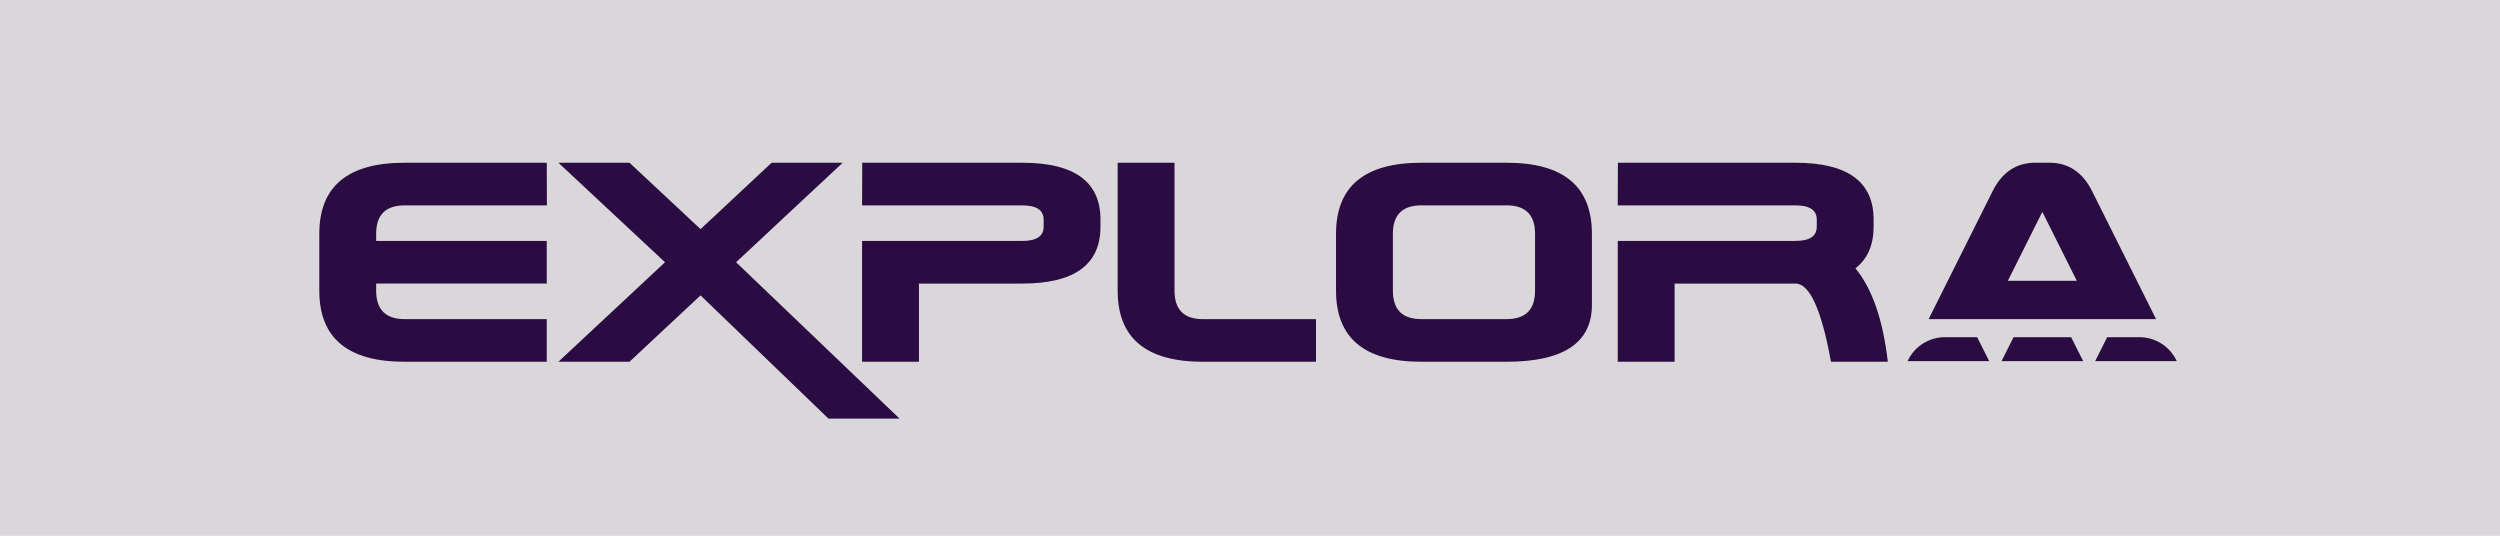
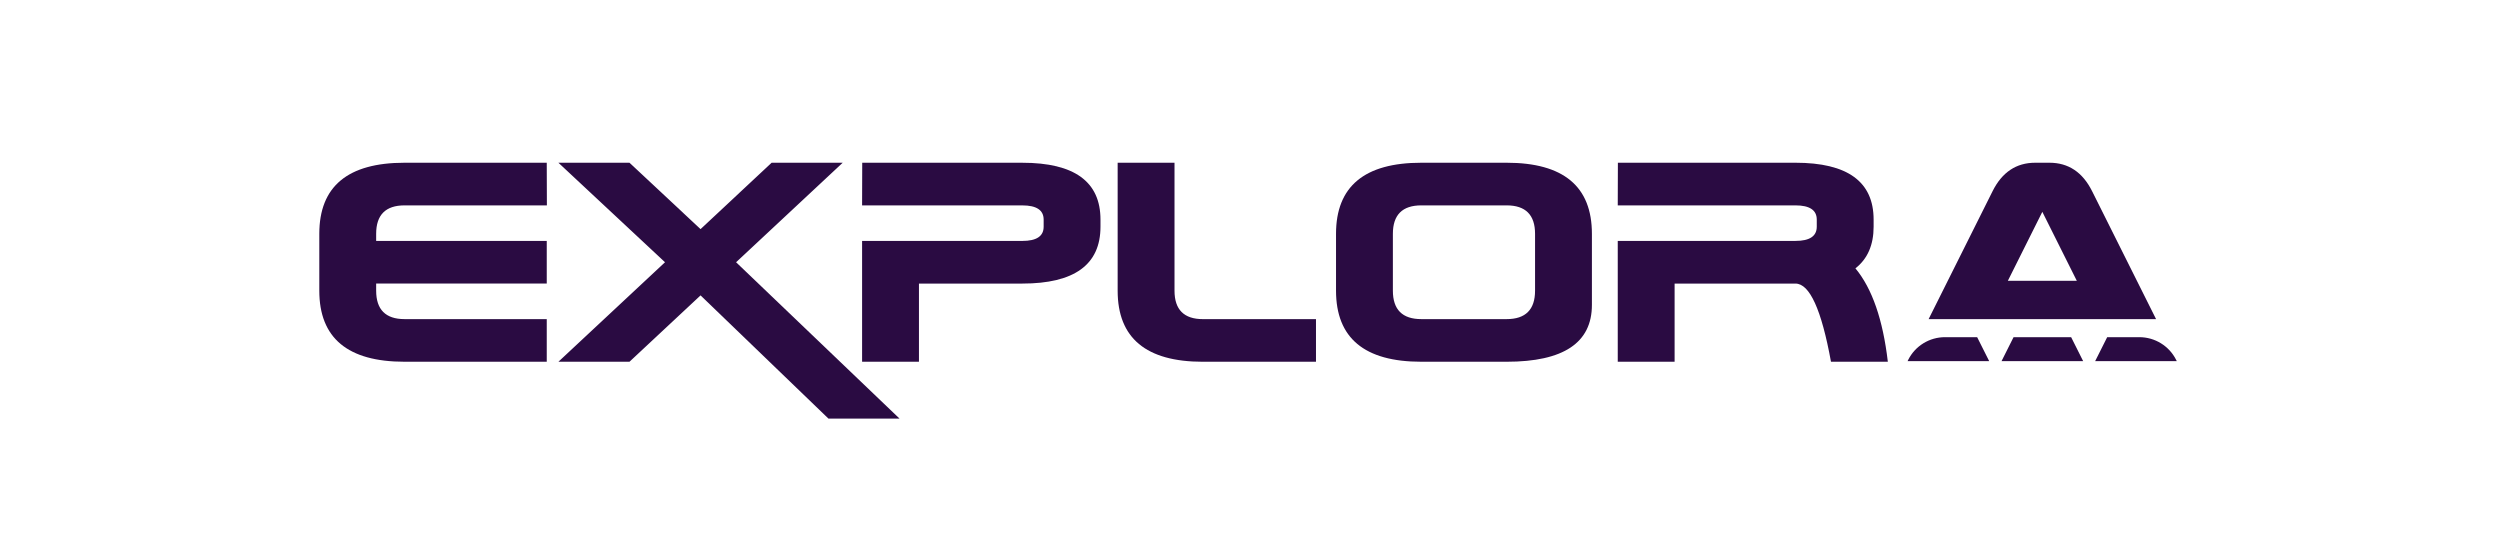
<svg xmlns="http://www.w3.org/2000/svg" id="Layer_1" data-name="Layer 1" viewBox="0 0 1288.75 276.22">
  <defs>
    <style>
-       .cls-1 {
-         fill: #dad7db;
-       }
- 
      .cls-2 {
        fill: #2a0b42;
      }
    </style>
  </defs>
-   <rect class="cls-1" width="1288.75" height="276.22" />
+   <rect class="cls-1" width="1288.75" height="276.22" fill="none" />
  <path class="cls-2" d="m193.91,146.18v3.66c0,9.77,4.88,14.66,14.66,14.66h73.28v21.98h-73.28c-29.31,0-43.97-12.21-43.97-36.64v-29.31c0-24.43,14.66-36.64,43.97-36.64h73.28l.07,21.98h-73.35c-9.77,0-14.66,4.89-14.66,14.66v3.66h87.94v21.98h-87.94Z" />
  <path class="cls-2" d="m342.81,135.19l-54.96-51.3h36.64l36.64,34.22,36.64-34.22h36.64l-54.96,51.3,84.27,80.61h-36.64l-65.95-63.53-36.64,34.22h-36.64l54.96-51.3Z" />
  <path class="cls-2" d="m527.01,124.2c7.33,0,10.99-2.44,10.99-7.33v-3.66c0-4.88-3.66-7.33-10.99-7.33h-82.6l.07-21.98h82.52c26.87,0,40.3,9.77,40.3,29.31v3.66c0,19.54-13.44,29.31-40.3,29.31h-53.28v40.3h-29.31v-62.29h82.6Z" />
  <path class="cls-2" d="m605.46,149.85c0,9.77,4.88,14.66,14.66,14.66h58.27v21.98h-58.27c-29.31,0-43.97-12.21-43.97-36.64v-65.95h29.31v65.95Z" />
  <path class="cls-2" d="m732.69,83.89h43.97c29.31,0,43.97,12.21,43.97,36.64v36.64c0,19.54-14.66,29.31-43.97,29.31h-43.97c-29.31,0-43.97-12.21-43.97-36.64v-29.31c0-24.43,14.66-36.64,43.97-36.64Zm43.97,21.98h-43.97c-9.77,0-14.66,4.89-14.66,14.66v29.31c0,9.77,4.88,14.66,14.66,14.66h43.97c9.77,0,14.66-4.88,14.66-14.66v-29.31c0-9.77-4.89-14.66-14.66-14.66Z" />
  <path class="cls-2" d="m925.55,146.18h-62.29v40.3h-29.31v-62.29h91.6c7.33,0,10.99-2.44,10.99-7.33v-3.66c0-4.88-3.66-7.33-10.99-7.33h-91.6l.07-21.98h91.53c26.87,0,40.3,9.77,40.3,29.31v3.66c0,9.43-3.13,16.59-9.38,21.47,8.6,10.36,14.17,26.41,16.71,48.15h-29.31c-4.89-26.87-10.99-40.3-18.32-40.3Z" />
  <path class="cls-2" d="m983.7,185.48l-.34.67h42.06l-6.2-12.34h-16.57c-8.03,0-15.37,4.52-18.96,11.67Z" />
  <polygon class="cls-2" points="1037.99 173.81 1031.8 186.15 1073.86 186.15 1067.67 173.81 1037.99 173.81" />
  <path class="cls-2" d="m1086.26,173.81l-6.2,12.34h42.06l-.34-.67c-3.59-7.15-10.93-11.67-18.96-11.67h-16.57Z" />
  <path class="cls-2" d="m994.2,164.5l32.98-65.95c4.88-9.77,12.21-14.66,21.98-14.66h7.33c9.77,0,17.1,4.89,21.98,14.66l32.98,65.95m0,0h-117.25m76.4-19.74l-17.78-35.56-17.78,35.56h35.56Z" />
</svg>
